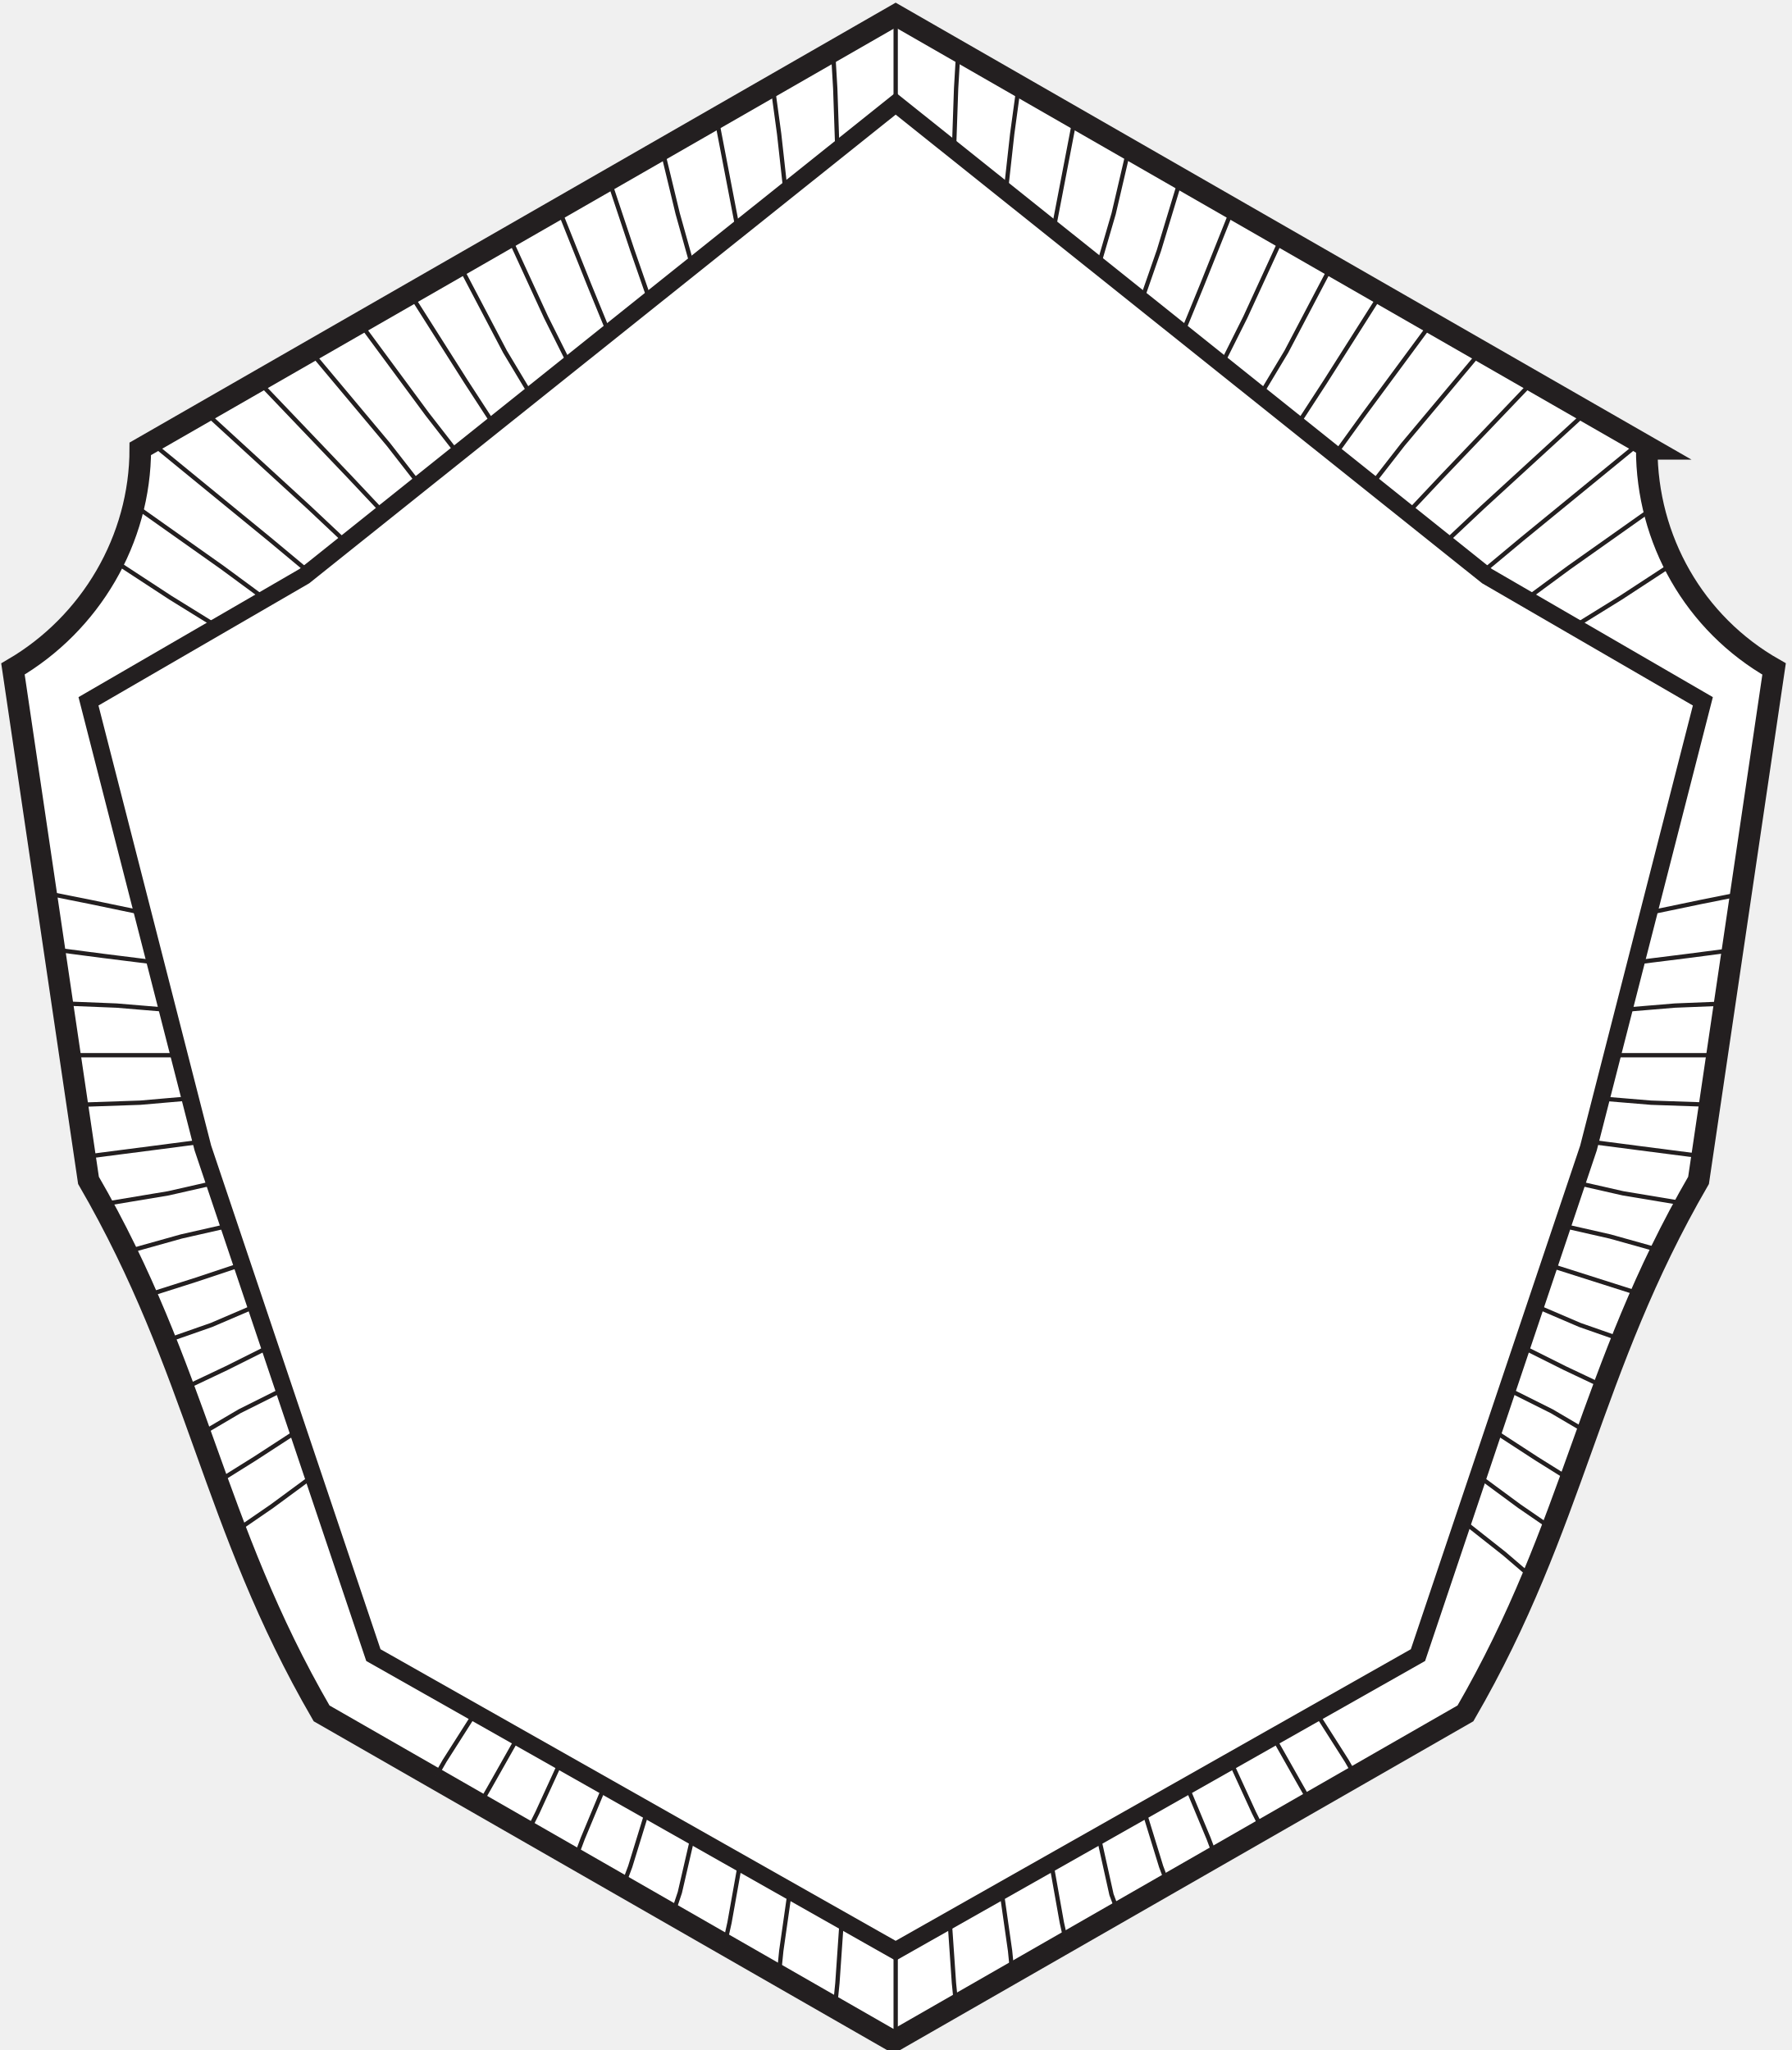
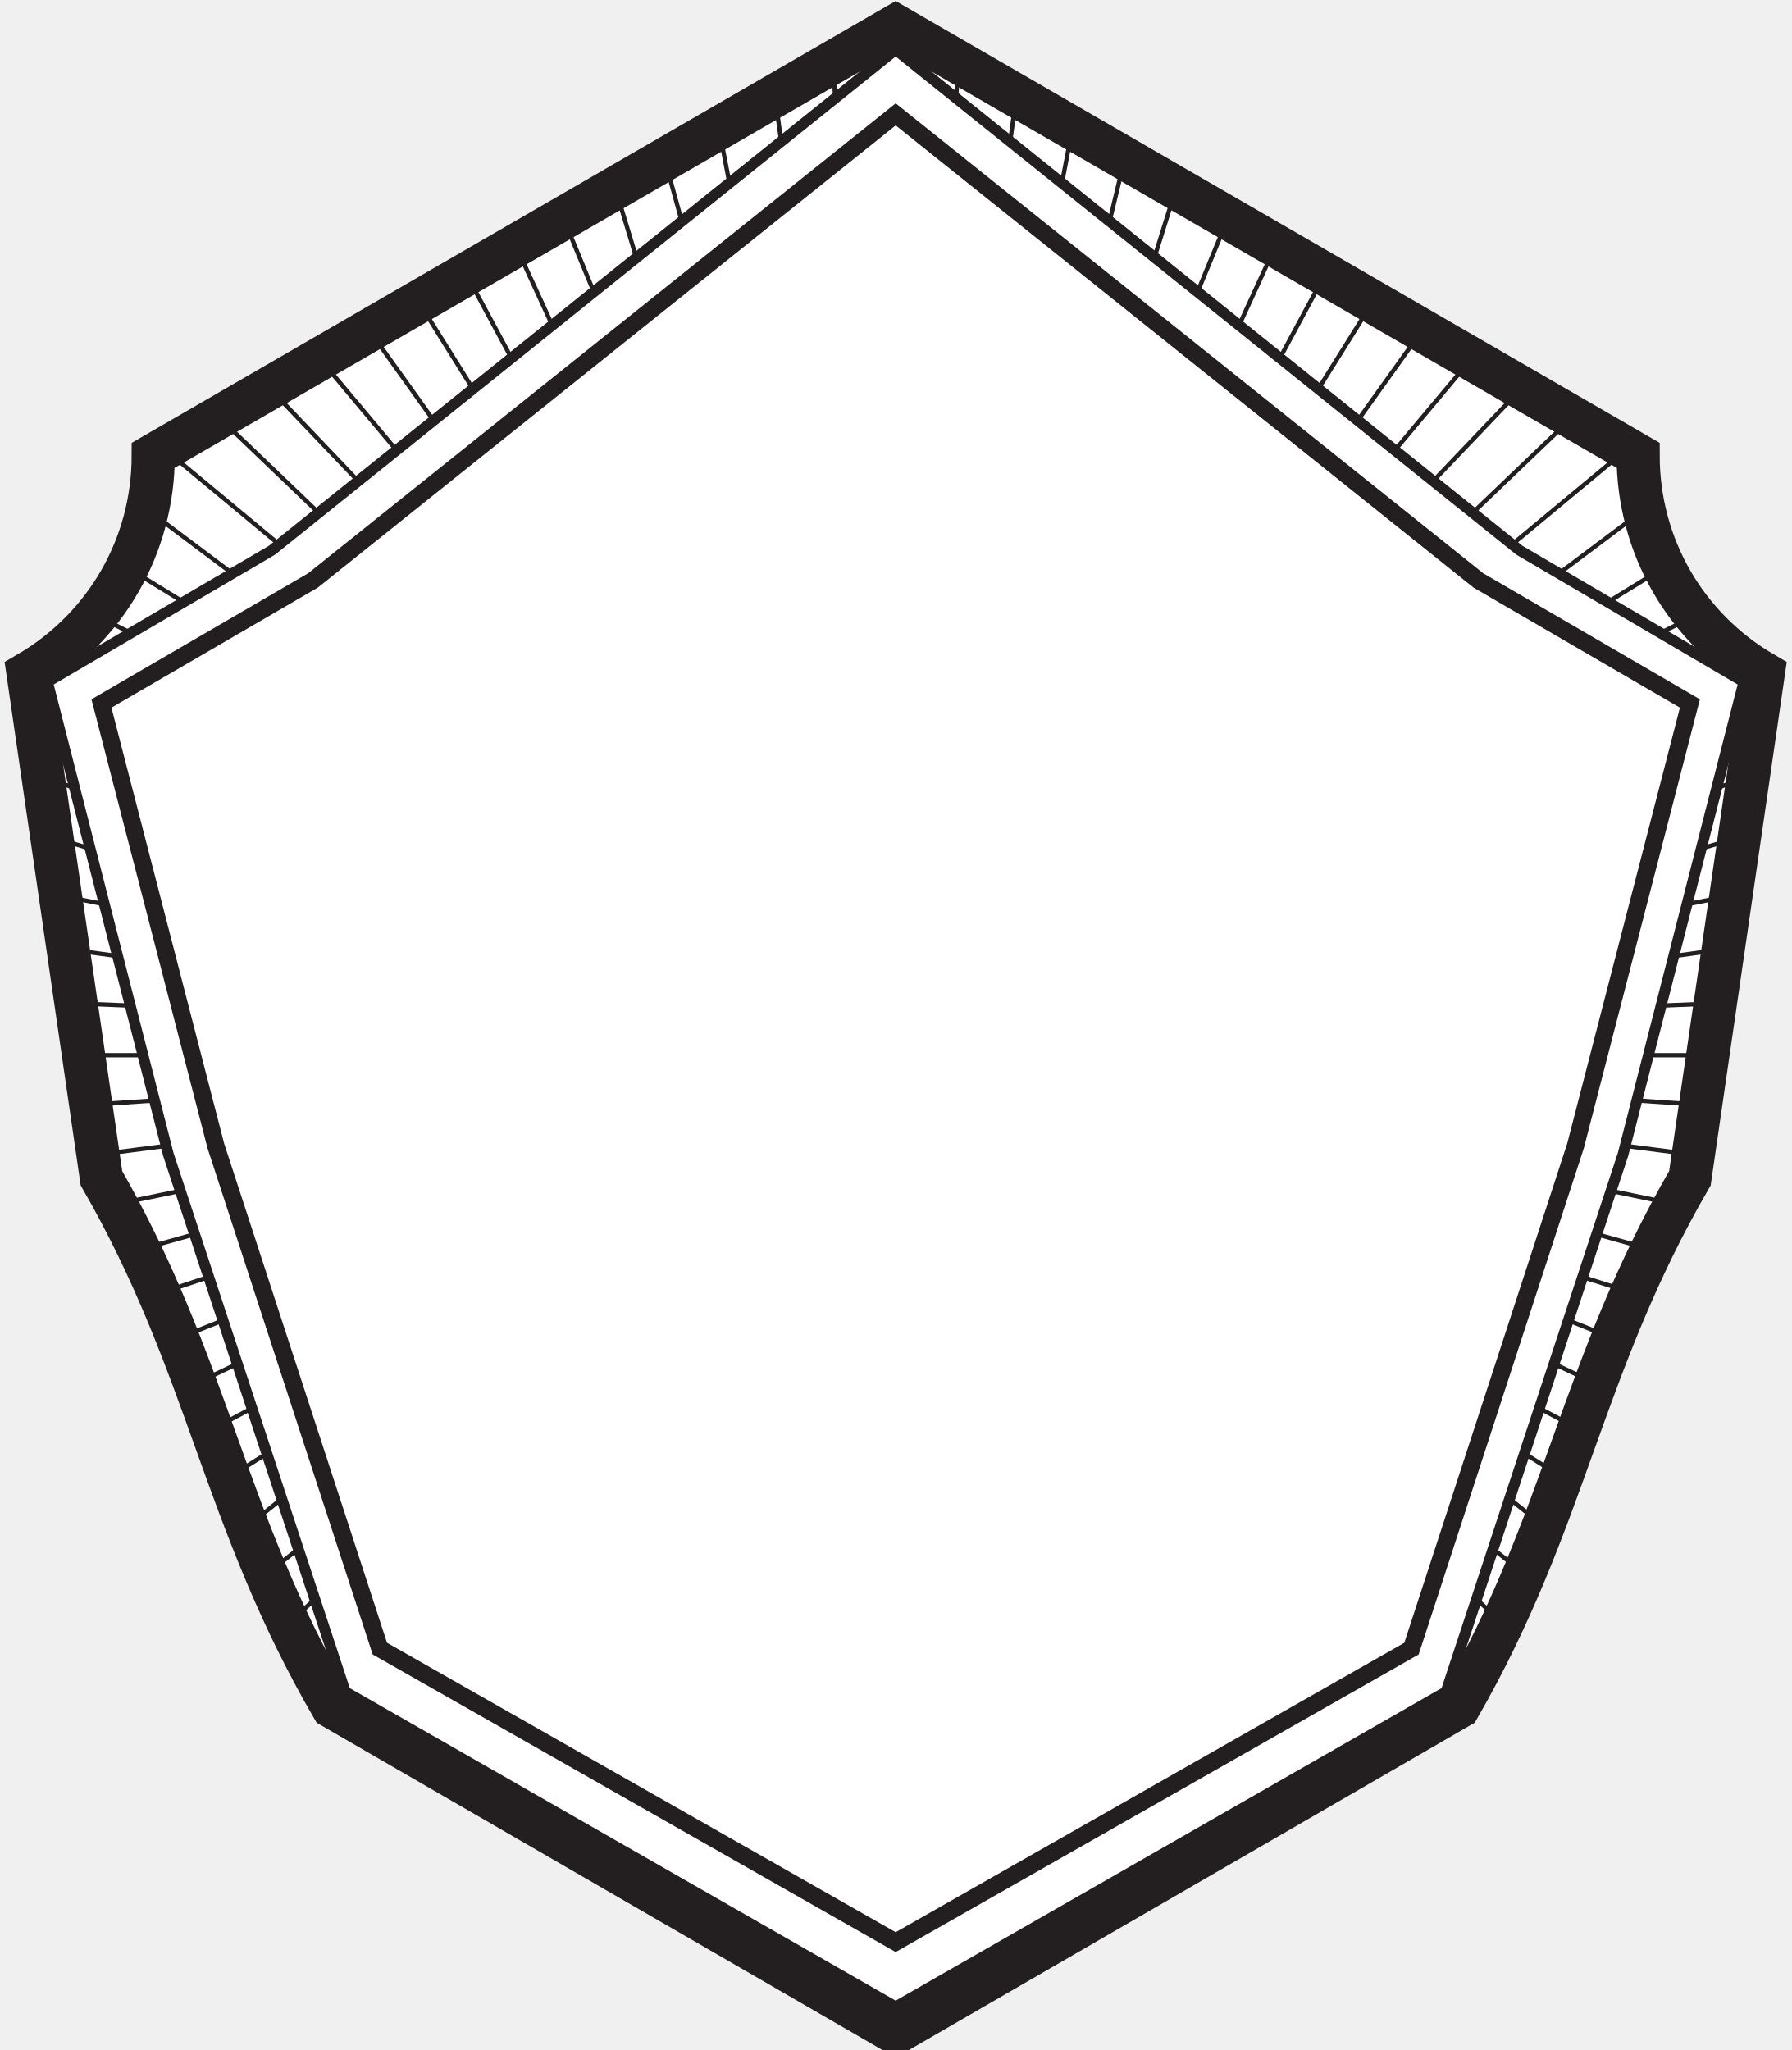
<svg xmlns="http://www.w3.org/2000/svg" version="1.1" viewBox="0 0 83 95">
  <defs>
    <style>
-       .st0, .st1 {
+       .st0 {
+         stroke-width: 2px;
+       }
+ 
+       .st0, .st1, .st2, .st3, .st4 {
        stroke-miterlimit: 10;
      }

-       .st0, .st1, .st2 {
+       .st0, .st5, .st2, .st3, .st6 {
+         stroke: #231f20;
+       }
+ 
+       .st0, .st2, .st3, .st6 {
        fill: #fff;
-         stroke: #231f20;
      }

      .st1 {
        stroke-width: .8px;
      }

+       .st1, .st7, .st4 {
+         fill: #333;
+       }
+ 
+       .st1, .st7, .st4, .st8 {
+         stroke: #1f1f1f;
+       }
+ 
+       .st5, .st7, .st6, .st8 {
+         stroke-linejoin: bevel;
+       }
+ 
+       .st5, .st6 {
+         stroke-width: .2px;
+       }
+ 
+       .st5, .st8 {
+         fill: none;
+       }
+ 
+       .st9 {
+         fill: #353535;
+       }
+ 
+       .st9, .st10 {
+         isolation: isolate;
+         opacity: .4;
+       }
+ 
+       .st7, .st8 {
+         stroke-width: .2px;
+       }
+ 
+       .st2 {
+         stroke-width: .8px;
+       }
+ 
      .st3 {
-         fill: #353535;
-       }
- 
-       .st3, .st4 {
-         opacity: .4;
-       }
- 
-       .st2 {
-         stroke-linejoin: bevel;
-         stroke-width: .2px;
-       }
- 
-       .st5 {
+         stroke-width: .5px;
+       }
+ 
+       .st10 {
+         fill: #1f1f1f;
+       }
+ 
+       .st11 {
        display: none;
-       }
- 
-       .st4 {
-         fill: #1f1f1f;
      }
    </style>
  </defs>
-   <g id="Layer_1" class="st5">
-     <path class="st3" d="M70.4,10.1L41.5,1.3,12.6,10.1s-1.2,15-11.4,17v20.4s9.6,37.9,40.2,46.1c30.7-8.2,40.2-46.1,40.2-46.1v-20.4c-10.2-2.1-11.4-17-11.4-17Z" />
-     <path class="st4" d="M43,87.1c-.2-.2-.4-.4-.7-.5-.3-.1-.5-.2-.8-.2-.3,0-.6,0-.8.2-.3.1-.5.3-.6.5C17,79,8,50.6,6.9,46.8v-14.2c.4-.1.7-.4.9-.7.2-.3.3-.7.3-1.1,0,0,0-.2,0-.3,6.4-4.2,8.8-12.1,9.6-15.9l22.3-6.8c.2.2.4.4.7.5.3.1.5.2.8.2.3,0,.6,0,.8-.2.3-.1.5-.3.7-.6l22.3,6.8c.8,3.8,3.2,11.7,9.6,15.9v.3c0,.4.1.8.3,1.1.2.3.5.6.9.7v14.2c-1.1,3.8-10.1,32.2-33.1,40.3h0ZM66.6,14v-.4l-23.2-7.1c0-.5-.2-1-.6-1.3-.4-.4-.8-.6-1.3-.6s-1,.2-1.3.6c-.4.4-.6.8-.6,1.3l-23.1,7.1v.4c-.7,3.4-2.9,11.2-9,15.3-.3-.3-.7-.4-1.2-.4-.3,0-.5,0-.8.1-.2,0-.5.2-.6.4-.2.2-.3.4-.4.6,0,.2-.1.5-.1.8,0,.4.1.8.3,1.1.2.3.5.6.9.7v14.5c1,3.4,10.2,32.9,34,41.4,0,.5.2,1,.6,1.3.4.3.8.5,1.3.5.5,0,1-.2,1.3-.6.4-.4.6-.8.6-1.3,9.8-3.4,18.2-10.6,25-21.5,3.9-6.2,6.9-12.8,9-19.8v-14.5c.4-.1.7-.4.9-.7.2-.3.3-.7.3-1.1,0-.3,0-.5-.1-.7,0-.2-.2-.5-.4-.6-.2-.2-.4-.3-.6-.4-.2-.1-.5-.2-.7-.2-.4,0-.8.2-1.2.4-6.1-4.1-8.3-11.9-9-15.3h0ZM80.4,47.4c-.6,2.6-10.5,37.1-38.9,44.9C13.1,84.5,3.2,50,2.5,47.4v-19.2c8.7-2.6,10.8-13.8,11.3-17L41.5,2.7l27.7,8.5c.4,3.3,2.5,14.5,11.3,17v19.2ZM82,25.9c-9.1-1.8-10.4-15.7-10.4-15.9v-.9L41.5,0,11.4,9.2v.9c0,.1-1.2,14-10.4,15.9l-1.1.2v21.8c.1.4,10.1,38.7,41.2,46.9h.6c31.1-8.3,41.1-46.6,41.2-47v-21.8l-1-.2Z" />
+   <g id="Layer_1" class="st11">
+     <g id="Layer_11" data-name="Layer_1" class="st11">
+       <path class="st9" d="M70.4,10.1L41.5,1.3,12.6,10.1s-1.2,15-11.4,17v20.4s9.6,37.9,40.2,46.1c30.7-8.2,40.2-46.1,40.2-46.1v-20.4c-10.2-2.1-11.4-17-11.4-17h.2Z" />
+       <path class="st10" d="M43,87.1c-.2-.2-.4-.4-.7-.5s-.5-.2-.8-.2-.6,0-.8.2c-.3,0-.5.3-.6.5C17,79,8,50.6,6.9,46.8v-14.2c.4,0,.7-.4.9-.7.2-.3.3-.7.3-1.1v-.3c6.4-4.2,8.8-12.1,9.6-15.9l22.3-6.8c.2.2.4.4.7.5s.5.2.8.2.6,0,.8-.2c.3-.1.5-.3.7-.6l22.3,6.8c.8,3.8,3.2,11.7,9.6,15.9v.3c0,.4,0,.8.3,1.1.2.3.5.6.9.7v14.2c-1.1,3.8-10.1,32.2-33.1,40.3h0ZM66.6,14v-.4l-23.2-7.1c0-.5-.2-1-.6-1.3-.4-.4-.8-.6-1.3-.6s-1,.2-1.3.6c-.4.4-.6.8-.6,1.3l-23.1,7.1v.4c-.7,3.4-2.9,11.2-9,15.3-.3-.3-.7-.4-1.2-.4s-.5,0-.8.1c-.2,0-.5.2-.6.4-.2.2-.3.4-.4.6,0,.2,0,.5,0,.8s0,.8.3,1.1c.2.3.5.6.9.7v14.5c1,3.4,10.2,32.9,34,41.4,0,.5.2,1,.6,1.3.4.3.8.5,1.3.5s1-.2,1.3-.6c.4-.4.6-.8.6-1.3,9.8-3.4,18.2-10.6,25-21.5,3.9-6.2,6.9-12.8,9-19.8v-14.5c.4,0,.7-.4.9-.7.2-.3.3-.7.3-1.1s0-.5,0-.7c0-.2-.2-.5-.4-.6-.2-.2-.4-.3-.6-.4s-.5-.2-.7-.2c-.4,0-.8.2-1.2.4-6.1-4.1-8.3-11.9-9-15.3h0ZM80.4,47.4c-.6,2.6-10.5,37.1-38.9,44.9C13.1,84.5,3.2,50,2.5,47.4v-19.2c8.7-2.6,10.8-13.8,11.3-17L41.5,2.7l27.7,8.5c.4,3.3,2.5,14.5,11.3,17v19.2h0ZM82,25.9c-9.1-1.8-10.4-15.7-10.4-15.9v-.9L41.5,0,11.4,9.2v.9c0,.1-1.2,14-10.4,15.9l-1.1.2v21.8C0,48.4,10,86.7,41.1,94.9h.6c31.1-8.3,41.1-46.6,41.2-47v-21.8l-1-.2h0Z" />
+     </g>
+     <g id="Layer_2">
+       <g>
+         <path class="st4" d="M76.5,20.8L41.5.7,6.5,20.8c0,4.2-2.3,8.1-5.9,10.2l3.5,23.7c5.1,8.8,5.7,15.9,10.8,24.7l26.5,15.2,26.5-15.2c5.1-8.8,5.7-15.9,10.8-24.7l3.5-23.7c-3.7-2.1-5.9-6-5.9-10.2h.2Z" />
+         <g>
+           <polyline class="st7" points="41.5 94.5 41.5 93.4 41.5 90.4 41.5 48.9" />
+           <polyline class="st7" points="44.3 92.9 44.2 91.9 44 89 41.5 48.9" />
+           <polyline class="st7" points="46.9 91.4 46.8 90.4 46.4 87.6 41.5 48.9" />
+           <polyline class="st7" points="49.4 90 49.2 89.1 48.7 86.3 41.5 48.9" />
+           <polyline class="st7" points="51.8 88.6 51.5 87.8 50.9 85.1 41.5 48.9" />
+           <polyline class="st7" points="54.1 87.3 53.8 86.5 53 83.9 41.5 48.9" />
+           <polyline class="st7" points="56.3 86 56 85.2 55 82.8 41.5 48.9" />
+           <polyline class="st7" points="58.5 84.8 58.1 84 57 81.6 41.5 48.9" />
+           <polyline class="st7" points="60.7 83.5 60.3 82.8 59 80.5 41.5 48.9" />
+           <polyline class="st7" points="62.8 82.3 62.4 81.6 61 79.4 41.5 48.9" />
+           <polyline class="st7" points="71.1 73.2 69.7 72 67.8 70.5 41.5 48.9" />
+           <polyline class="st7" points="72 70.9 70.4 69.8 68.5 68.4 41.5 48.9" />
+           <polyline class="st7" points="72.8 68.6 71.2 67.6 69.2 66.3 41.5 48.9" />
+           <polyline class="st7" points="73.6 66.4 71.9 65.4 69.9 64.4 41.5 48.9" />
+           <polyline class="st7" points="74.4 64.3 72.5 63.4 70.5 62.4 41.5 48.9" />
+           <polyline class="st7" points="75.2 62.1 73.2 61.4 71.1 60.5 41.5 48.9" />
+           <polyline class="st7" points="76.1 60 73.9 59.3 71.7 58.6 41.5 48.9" />
+           <polyline class="st7" points="77.1 58 74.6 57.3 72.4 56.8 41.5 48.9" />
+           <polyline class="st7" points="78.2 55.8 75.2 55.3 73 54.8 41.5 48.9" />
+           <polyline class="st7" points="79 53.6 75.9 53.2 73.6 52.9 41.5 48.9" />
+           <polyline class="st7" points="79.4 51.2 76.5 51.1 74.1 50.9 41.5 48.9" />
+           <polyline class="st7" points="79.7 48.9 77 48.9 74.7 48.9 41.5 48.9" />
+           <polyline class="st7" points="80.1 46.5 77.6 46.6 75.2 46.8 41.5 48.9" />
+           <polyline class="st7" points="80.5 44 78.2 44.3 75.8 44.6 41.5 48.9" />
+           <polyline class="st7" points="80.8 41.4 78.8 41.8 76.4 42.3 41.5 48.9" />
+           <polyline class="st7" points="77.7 26 75.1 27.7 73 29 41.5 48.9" />
+           <polyline class="st7" points="76.8 23.4 72.7 26.3 70.8 27.7 41.5 48.9" />
+           <polyline class="st7" points="76 20.5 70.5 25 68.7 26.5 41.5 48.9" />
+           <polyline class="st7" points="73.5 19.1 68.7 23.5 67 25.1 41.5 48.9" />
+           <polyline class="st7" points="71 17.7 66.8 22.1 65.2 23.8 41.5 48.9" />
+           <polyline class="st7" points="68.6 16.3 65 20.6 63.6 22.4 41.5 48.9" />
+           <polyline class="st7" points="66.3 15 63.2 19.2 61.9 21 41.5 48.9" />
+           <polyline class="st7" points="64 13.6 61.4 17.7 60.1 19.7 41.5 48.9" />
+           <polyline class="st7" points="61.7 12.3 59.6 16.3 58.4 18.3 41.5 48.9" />
+           <polyline class="st7" points="59.4 11 57.7 14.7 56.6 16.9 41.5 48.9" />
+           <polyline class="st7" points="57.1 9.7 55.7 13.2 54.8 15.4 41.5 48.9" />
+           <polyline class="st7" points="54.7 8.3 53.7 11.6 52.9 13.9 41.5 48.9" />
+           <polyline class="st7" points="52.3 6.9 51.6 9.9 50.9 12.3 41.5 48.9" />
+           <polyline class="st7" points="49.8 5.5 49.3 8.1 48.8 10.7 41.5 48.9" />
+           <polyline class="st7" points="47.2 4 46.9 6.2 46.6 8.9 41.5 48.9" />
+           <polyline class="st7" points="44.4 2.4 44.3 4.1 44.2 7 41.5 48.9" />
+           <line class="st8" x1="41.5" y1="48.9" x2="41.5" y2=".5" />
+           <polyline class="st7" points="38.6 2.4 38.7 4.1 38.8 7 41.5 48.9" />
+           <polyline class="st7" points="35.8 4 36.1 6.2 36.4 8.9 41.5 48.9" />
+           <polyline class="st7" points="33.2 5.5 33.7 8.1 34.2 10.7 41.5 48.9" />
+           <polyline class="st7" points="30.7 7 31.4 9.9 32.1 12.4 41.5 48.9" />
+           <polyline class="st7" points="28.2 8.3 29.3 11.6 30.1 13.9 41.5 48.9" />
+           <polyline class="st7" points="25.9 9.7 27.3 13.2 28.2 15.4 41.5 48.9" />
+           <polyline class="st7" points="23.6 11 25.3 14.7 26.4 16.9 41.5 48.9" />
+           <polyline class="st7" points="21.3 12.3 23.4 16.3 24.6 18.3 41.5 48.9" />
+           <polyline class="st7" points="19 13.6 21.6 17.7 22.9 19.7 41.5 48.9" />
+           <polyline class="st7" points="16.7 15 19.8 19.2 21.2 21 41.5 48.9" />
+           <polyline class="st7" points="14.4 16.3 18 20.6 19.4 22.4 41.5 48.9" />
+           <polyline class="st7" points="12 17.7 16.2 22.1 17.8 23.8 41.5 48.9" />
+           <polyline class="st7" points="9.5 19.1 14.3 23.5 16 25.1 41.5 48.9" />
+           <polyline class="st7" points="7 20.5 12.5 25 14.3 26.5 41.5 48.9" />
+           <polyline class="st7" points="6.2 23.4 10.3 26.3 12.2 27.7 41.5 48.9" />
+           <polyline class="st7" points="5.3 26 7.9 27.7 10 29 41.5 48.9" />
+           <polyline class="st7" points="2.2 41.4 4.2 41.8 6.6 42.3 41.5 48.9" />
+           <polyline class="st7" points="2.5 44 4.8 44.3 7.2 44.6 41.5 48.9" />
+           <polyline class="st7" points="2.9 46.5 5.4 46.6 7.8 46.8 41.5 48.9" />
+           <polyline class="st7" points="3.3 48.9 6 48.9 8.3 48.9 41.5 48.9" />
+           <polyline class="st7" points="3.6 51.2 6.5 51.1 8.8 50.9 41.5 48.9" />
+           <polyline class="st7" points="4 53.6 7.1 53.2 9.4 52.9 41.5 48.9" />
+           <polyline class="st7" points="4.8 55.8 7.8 55.3 10 54.8 41.5 48.9" />
+           <polyline class="st7" points="5.9 58 8.4 57.3 10.6 56.8 41.5 48.9" />
+           <polyline class="st7" points="6.9 60 9.1 59.3 11.2 58.6 41.5 48.9" />
+           <polyline class="st7" points="7.8 62.1 9.8 61.4 11.9 60.5 41.5 48.9" />
+           <polyline class="st7" points="8.6 64.3 10.5 63.4 12.5 62.4 41.5 48.9" />
+           <polyline class="st7" points="9.4 66.4 11.1 65.4 13.1 64.4 41.5 48.9" />
+           <polyline class="st7" points="10.2 68.6 11.8 67.6 13.8 66.3 41.5 48.9" />
+           <polyline class="st7" points="11 70.9 12.6 69.8 14.5 68.4 41.5 48.9" />
+           <polyline class="st7" points="20.2 82.3 20.6 81.6 22 79.4 41.5 48.9" />
+           <polyline class="st7" points="22.3 83.5 22.7 82.8 24 80.5 41.5 48.9" />
+           <polyline class="st7" points="24.5 84.8 24.9 84 26 81.6 41.5 48.9" />
+           <polyline class="st7" points="26.7 86 27 85.2 28 82.8 41.5 48.9" />
+           <polyline class="st7" points="28.9 87.3 29.2 86.5 30 83.9 41.5 48.9" />
+           <polyline class="st7" points="31.2 88.6 31.5 87.7 32.1 85.1 41.5 48.9" />
+           <polyline class="st7" points="33.6 90 33.8 89.1 34.3 86.3 41.5 48.9" />
+           <polyline class="st7" points="36.1 91.4 36.2 90.4 36.6 87.6 41.5 48.9" />
+           <polyline class="st7" points="38.7 92.9 38.8 91.9 39 89 41.5 48.9" />
+         </g>
+         <polygon class="st1" points="41.5 4.8 68.9 26.7 78.9 32.5 73.6 53.2 65.7 76.7 41.5 90.4 17.3 76.7 9.4 53.2 4.1 32.5 14.1 26.7 41.5 4.8" />
+       </g>
+     </g>
  </g>
-   <g id="Layer_2">
+   <g id="Layer_21" data-name="Layer_2">
    <g>
-       <path class="st0" d="M76.5,20.8L41.5.7,6.5,20.8c0,4.2-2.3,8.1-5.9,10.2l3.5,23.7c5.1,8.8,5.7,15.9,10.8,24.7l26.5,15.2,26.5-15.2c5.1-8.8,5.7-15.9,10.8-24.7l3.5-23.7c-3.7-2.1-5.9-6-5.9-10.2Z" />
+       <path class="st0" d="M75.9,21.1L41.5,1.2,7.1,21.1c0,4.2-2.2,8-5.8,10.1l3.4,23.4c5,8.7,5.6,15.7,10.7,24.5l26.1,15.1,26.1-15.1c5-8.7,5.6-15.7,10.7-24.5l3.4-23.4c-3.6-2.1-5.8-5.9-5.8-10.1Z" />
      <g>
-         <polyline class="st2" points="41.5 94.5 41.5 93.4 41.5 90.4 41.5 48.9" />
-         <polyline class="st2" points="44.3 92.9 44.2 91.9 44 89 41.5 48.9" />
-         <polyline class="st2" points="46.9 91.4 46.8 90.4 46.4 87.6 41.5 48.9" />
-         <polyline class="st2" points="49.4 90 49.2 89.1 48.7 86.3 41.5 48.9" />
-         <polyline class="st2" points="51.8 88.6 51.5 87.8 50.9 85.1 41.5 48.9" />
-         <polyline class="st2" points="54.1 87.3 53.8 86.5 53 83.9 41.5 48.9" />
-         <polyline class="st2" points="56.3 86 56 85.2 55 82.8 41.5 48.9" />
-         <polyline class="st2" points="58.5 84.8 58.1 84 57 81.6 41.5 48.9" />
-         <polyline class="st2" points="60.7 83.5 60.3 82.8 59 80.5 41.5 48.9" />
-         <polyline class="st2" points="62.8 82.3 62.4 81.6 61 79.4 41.5 48.9" />
-         <polyline class="st2" points="71.1 73.2 69.7 72 67.8 70.5 41.5 48.9" />
-         <polyline class="st2" points="72 70.9 70.4 69.8 68.5 68.4 41.5 48.9" />
-         <polyline class="st2" points="72.8 68.6 71.2 67.6 69.2 66.3 41.5 48.9" />
-         <polyline class="st2" points="73.6 66.4 71.9 65.4 69.9 64.4 41.5 48.9" />
-         <polyline class="st2" points="74.4 64.3 72.5 63.4 70.5 62.4 41.5 48.9" />
-         <polyline class="st2" points="75.2 62.1 73.2 61.4 71.1 60.5 41.5 48.9" />
-         <polyline class="st2" points="76.1 60 73.9 59.3 71.7 58.6 41.5 48.9" />
-         <polyline class="st2" points="77.1 58 74.6 57.3 72.4 56.8 41.5 48.9" />
-         <polyline class="st2" points="78.2 55.8 75.2 55.3 73 54.8 41.5 48.9" />
-         <polyline class="st2" points="79 53.6 75.9 53.2 73.6 52.9 41.5 48.9" />
-         <polyline class="st2" points="79.4 51.2 76.5 51.1 74.1 50.9 41.5 48.9" />
-         <polyline class="st2" points="79.7 48.9 77 48.9 74.7 48.9 41.5 48.9" />
-         <polyline class="st2" points="80.1 46.5 77.6 46.6 75.2 46.8 41.5 48.9" />
-         <polyline class="st2" points="80.5 44 78.2 44.3 75.8 44.6 41.5 48.9" />
-         <polyline class="st2" points="80.8 41.4 78.8 41.8 76.4 42.3 41.5 48.9" />
-         <polyline class="st2" points="77.7 26 75.1 27.7 73 29 41.5 48.9" />
-         <polyline class="st2" points="76.8 23.4 72.7 26.3 70.8 27.7 41.5 48.9" />
-         <polyline class="st2" points="76 20.5 70.5 25 68.7 26.5 41.5 48.9" />
-         <polyline class="st2" points="73.5 19.1 68.7 23.5 67 25.1 41.5 48.9" />
-         <polyline class="st2" points="71 17.7 66.8 22.1 65.2 23.8 41.5 48.9" />
-         <polyline class="st2" points="68.6 16.3 65 20.6 63.6 22.4 41.5 48.9" />
-         <polyline class="st2" points="66.3 15 63.2 19.2 61.9 21 41.5 48.9" />
-         <polyline class="st2" points="64 13.6 61.4 17.7 60.1 19.7 41.5 48.9" />
-         <polyline class="st2" points="61.7 12.3 59.6 16.3 58.4 18.3 41.5 48.9" />
-         <polyline class="st2" points="59.4 11 57.7 14.7 56.6 16.9 41.5 48.9" />
-         <polyline class="st2" points="57.1 9.7 55.7 13.2 54.8 15.4 41.5 48.9" />
-         <polyline class="st2" points="54.7 8.3 53.7 11.6 52.9 13.9 41.5 48.9" />
-         <polyline class="st2" points="52.3 6.9 51.6 9.9 50.9 12.3 41.5 48.9" />
-         <polyline class="st2" points="49.8 5.5 49.3 8.1 48.8 10.7 41.5 48.9" />
-         <polyline class="st2" points="47.2 4 46.9 6.2 46.6 8.9 41.5 48.9" />
-         <polyline class="st2" points="44.4 2.4 44.3 4.1 44.2 7 41.5 48.9" />
-         <line class="st2" x1="41.5" y1="48.9" x2="41.5" y2=".5" />
-         <polyline class="st2" points="38.6 2.4 38.7 4.1 38.8 7 41.5 48.9" />
-         <polyline class="st2" points="35.8 4 36.1 6.2 36.4 8.9 41.5 48.9" />
-         <polyline class="st2" points="33.2 5.5 33.7 8.1 34.2 10.7 41.5 48.9" />
-         <polyline class="st2" points="30.7 7 31.4 9.9 32.1 12.4 41.5 48.9" />
-         <polyline class="st2" points="28.2 8.3 29.3 11.6 30.1 13.9 41.5 48.9" />
-         <polyline class="st2" points="25.9 9.7 27.3 13.2 28.2 15.4 41.5 48.9" />
-         <polyline class="st2" points="23.6 11 25.3 14.7 26.4 16.9 41.5 48.9" />
-         <polyline class="st2" points="21.3 12.3 23.4 16.3 24.6 18.3 41.5 48.9" />
-         <polyline class="st2" points="19 13.6 21.6 17.7 22.9 19.7 41.5 48.9" />
-         <polyline class="st2" points="16.7 15 19.8 19.2 21.2 21 41.5 48.9" />
-         <polyline class="st2" points="14.4 16.3 18 20.6 19.4 22.4 41.5 48.9" />
-         <polyline class="st2" points="12 17.7 16.2 22.1 17.8 23.8 41.5 48.9" />
-         <polyline class="st2" points="9.5 19.1 14.3 23.5 16 25.1 41.5 48.9" />
-         <polyline class="st2" points="7 20.5 12.5 25 14.3 26.5 41.5 48.9" />
-         <polyline class="st2" points="6.2 23.4 10.3 26.3 12.2 27.7 41.5 48.9" />
-         <polyline class="st2" points="5.3 26 7.9 27.7 10 29 41.5 48.9" />
-         <polyline class="st2" points="2.2 41.4 4.2 41.8 6.6 42.3 41.5 48.9" />
-         <polyline class="st2" points="2.5 44 4.8 44.3 7.2 44.6 41.5 48.9" />
-         <polyline class="st2" points="2.9 46.5 5.4 46.6 7.8 46.8 41.5 48.9" />
-         <polyline class="st2" points="3.3 48.9 6 48.9 8.3 48.9 41.5 48.9" />
-         <polyline class="st2" points="3.6 51.2 6.5 51.1 8.8 50.9 41.5 48.9" />
-         <polyline class="st2" points="4 53.6 7.1 53.2 9.4 52.9 41.5 48.9" />
-         <polyline class="st2" points="4.8 55.8 7.8 55.3 10 54.8 41.5 48.9" />
-         <polyline class="st2" points="5.9 58 8.4 57.3 10.6 56.8 41.5 48.9" />
-         <polyline class="st2" points="6.9 60 9.1 59.3 11.2 58.6 41.5 48.9" />
-         <polyline class="st2" points="7.8 62.1 9.8 61.4 11.9 60.5 41.5 48.9" />
-         <polyline class="st2" points="8.6 64.3 10.5 63.4 12.5 62.4 41.5 48.9" />
-         <polyline class="st2" points="9.4 66.4 11.1 65.4 13.1 64.4 41.5 48.9" />
-         <polyline class="st2" points="10.2 68.6 11.8 67.6 13.8 66.3 41.5 48.9" />
-         <polyline class="st2" points="11 70.9 12.6 69.8 14.5 68.4 41.5 48.9" />
-         <polyline class="st2" points="20.2 82.3 20.6 81.6 22 79.4 41.5 48.9" />
-         <polyline class="st2" points="22.3 83.5 22.7 82.8 24 80.5 41.5 48.9" />
-         <polyline class="st2" points="24.5 84.8 24.9 84 26 81.6 41.5 48.9" />
-         <polyline class="st2" points="26.7 86 27 85.2 28 82.8 41.5 48.9" />
-         <polyline class="st2" points="28.9 87.3 29.2 86.5 30 83.9 41.5 48.9" />
-         <polyline class="st2" points="31.2 88.6 31.5 87.7 32.1 85.1 41.5 48.9" />
-         <polyline class="st2" points="33.6 90 33.8 89.1 34.3 86.3 41.5 48.9" />
-         <polyline class="st2" points="36.1 91.4 36.2 90.4 36.6 87.6 41.5 48.9" />
-         <polyline class="st2" points="38.7 92.9 38.8 91.9 39 89 41.5 48.9" />
+         <polyline class="st6" points="41.5 94.1 41.5 93 41.5 90 41.5 48.9" />
+         <polyline class="st6" points="44.2 92.5 44.2 91.4 44 88.6 41.5 48.9" />
+         <polyline class="st6" points="46.8 91 46.7 90 46.4 87.2 41.5 48.9" />
+         <polyline class="st6" points="49.3 89.6 49.1 88.6 48.6 85.9 41.5 48.9" />
+         <polyline class="st6" points="51.6 88.2 51.4 87.3 50.7 84.7 41.5 48.9" />
+         <polyline class="st6" points="53.9 86.9 53.6 86.1 52.8 83.6 41.5 48.9" />
+         <polyline class="st6" points="56.1 85.6 55.8 84.9 54.8 82.4 41.5 48.9" />
+         <polyline class="st6" points="58.2 84.4 57.9 83.6 56.7 81.3 41.5 48.9" />
+         <polyline class="st6" points="60.4 83.2 60 82.4 58.7 80.2 41.5 48.9" />
+         <polyline class="st6" points="62.5 81.9 62.1 81.2 60.7 79.1 41.5 48.9" />
+         <polyline class="st6" points="64.6 80.7 64.2 80.1 62.6 77.9 41.5 48.9" />
+         <polyline class="st6" points="66.8 79.4 66.3 78.8 64.6 76.8 41.5 48.9" />
+         <polyline class="st6" points="69.6 75.2 68.4 74.1 66.6 72.5 41.5 48.9" />
+         <polyline class="st6" points="70.6 72.9 69.2 71.8 67.4 70.3 41.5 48.9" />
+         <polyline class="st6" points="71.5 70.7 70 69.5 68.1 68.2 41.5 48.9" />
+         <polyline class="st6" points="72.3 68.4 70.7 67.4 68.7 66.1 41.5 48.9" />
+         <polyline class="st6" points="73.1 66.2 71.4 65.3 69.4 64.2 41.5 48.9" />
+         <polyline class="st6" points="73.9 64.1 72 63.2 70 62.3 41.5 48.9" />
+         <polyline class="st6" points="74.7 62 72.7 61.2 70.6 60.4 41.5 48.9" />
+         <polyline class="st6" points="75.6 59.9 73.4 59.2 71.2 58.5 41.5 48.9" />
+         <polyline class="st6" points="76.5 57.9 74 57.2 71.9 56.7 41.5 48.9" />
+         <polyline class="st6" points="77.6 55.8 74.7 55.2 72.5 54.8 41.5 48.9" />
+         <polyline class="st6" points="78.4 53.5 75.3 53.1 73.1 52.9 41.5 48.9" />
+         <polyline class="st6" points="78.8 51.2 75.9 51 73.6 50.9 41.5 48.9" />
+         <polyline class="st5" points="79.1 48.9 76.4 48.9 74.1 48.9 41.5 48.9" />
+         <polyline class="st6" points="79.5 46.5 77 46.6 74.7 46.8 41.5 48.9" />
+         <polyline class="st6" points="79.8 44 77.6 44.3 75.2 44.6 41.5 48.9" />
+         <polyline class="st6" points="80.2 41.5 78.2 41.9 75.8 42.3 41.5 48.9" />
+         <polyline class="st6" points="80.6 38.8 78.9 39.3 76.4 39.9 41.5 48.9" />
+         <polyline class="st6" points="81 36 79.6 36.5 77.1 37.3 41.5 48.9" />
+         <polyline class="st6" points="78.6 28.5 77 29.3 74.8 30.6 41.5 48.9" />
+         <polyline class="st6" points="77.1 26.3 74.5 27.9 72.4 29.2 41.5 48.9" />
+         <polyline class="st6" points="76.2 23.6 72.2 26.6 70.3 27.9 41.5 48.9" />
+         <polyline class="st6" points="75.4 20.8 70.1 25.2 68.3 26.7 41.5 48.9" />
+         <polyline class="st6" points="72.9 19.3 68.2 23.8 66.5 25.3 41.5 48.9" />
+         <polyline class="st6" points="70.5 18 66.4 22.3 64.9 24 41.5 48.9" />
+         <polyline class="st6" points="68.2 16.6 64.6 20.9 63.2 22.7 41.5 48.9" />
+         <polyline class="st6" points="65.9 15.3 62.9 19.5 61.5 21.3 41.5 48.9" />
+         <polyline class="st6" points="63.6 14 61.1 18 59.8 20 41.5 48.9" />
+         <polyline class="st6" points="61.4 12.7 59.3 16.6 58.1 18.6 41.5 48.9" />
+         <polyline class="st6" points="59.1 11.4 57.4 15.1 56.4 17.2 41.5 48.9" />
+         <polyline class="st6" points="56.9 10.1 55.5 13.5 54.6 15.8 41.5 48.9" />
+         <polyline class="st6" points="54.5 8.7 53.5 11.9 52.7 14.3 41.5 48.9" />
+         <polyline class="st6" points="52.1 7.4 51.4 10.3 50.8 12.7 41.5 48.9" />
+         <polyline class="st6" points="49.7 5.9 49.2 8.5 48.7 11.1 41.5 48.9" />
+         <polyline class="st6" points="47.1 4.4 46.8 6.6 46.5 9.3 41.5 48.9" />
+         <polyline class="st6" points="44.4 2.9 44.3 4.6 44.1 7.4 41.5 48.9" />
+         <line class="st6" x1="41.5" y1="48.9" x2="41.5" y2=".9" />
+         <polyline class="st6" points="38.6 2.9 38.7 4.6 38.9 7.4 41.5 48.9" />
+         <polyline class="st6" points="35.9 4.4 36.2 6.6 36.5 9.3 41.5 48.9" />
+         <polyline class="st6" points="33.3 5.9 33.8 8.5 34.3 11.1 41.5 48.9" />
+         <polyline class="st6" points="30.8 7.4 31.6 10.3 32.2 12.7 41.5 48.9" />
+         <polyline class="st6" points="28.5 8.7 29.5 12 30.3 14.3 41.5 48.9" />
+         <polyline class="st6" points="26.1 10.1 27.5 13.5 28.4 15.8 41.5 48.9" />
+         <polyline class="st6" points="23.9 11.4 25.6 15.1 26.6 17.2 41.5 48.9" />
+         <polyline class="st6" points="21.6 12.7 23.7 16.6 24.9 18.6 41.5 48.9" />
+         <polyline class="st6" points="19.4 14 21.9 18 23.2 20 41.5 48.9" />
+         <polyline class="st6" points="17.1 15.3 20.1 19.5 21.5 21.3 41.5 48.9" />
+         <polyline class="st6" points="14.8 16.6 18.4 20.9 19.8 22.7 41.5 48.9" />
+         <polyline class="st6" points="12.5 18 16.6 22.3 18.1 24 41.5 48.9" />
+         <polyline class="st6" points="10.1 19.3 14.8 23.8 16.5 25.3 41.5 48.9" />
+         <polyline class="st6" points="7.6 20.8 12.9 25.2 14.7 26.7 41.5 48.9" />
+         <polyline class="st6" points="6.8 23.6 10.8 26.6 12.7 27.9 41.5 48.9" />
+         <polyline class="st6" points="5.9 26.3 8.5 27.9 10.6 29.2 41.5 48.9" />
+         <polyline class="st6" points="4.4 28.5 6 29.3 8.2 30.6 41.5 48.9" />
+         <polyline class="st6" points="2 36 3.4 36.5 5.9 37.3 41.5 48.9" />
+         <polyline class="st6" points="2.4 38.8 4.1 39.3 6.6 39.9 41.5 48.9" />
+         <polyline class="st6" points="2.8 41.5 4.8 41.9 7.2 42.3 41.5 48.9" />
+         <polyline class="st6" points="3.2 44 5.4 44.3 7.8 44.6 41.5 48.9" />
+         <polyline class="st6" points="3.5 46.5 6 46.6 8.3 46.8 41.5 48.9" />
+         <polyline class="st5" points="3.9 48.9 6.6 48.9 8.9 48.9 41.5 48.9" />
+         <polyline class="st6" points="4.2 51.2 7.1 51 9.4 50.9 41.5 48.9" />
+         <polyline class="st6" points="4.6 53.5 7.7 53.1 9.9 52.9 41.5 48.9" />
+         <polyline class="st6" points="5.4 55.8 8.3 55.2 10.5 54.8 41.5 48.9" />
+         <polyline class="st6" points="6.5 57.9 9 57.2 11.1 56.7 41.5 48.9" />
+         <polyline class="st6" points="7.5 59.9 9.6 59.2 11.7 58.5 41.5 48.9" />
+         <polyline class="st6" points="8.3 62 10.3 61.2 12.4 60.4 41.5 48.9" />
+         <polyline class="st6" points="9.1 64.1 11 63.2 13 62.3 41.5 48.9" />
+         <polyline class="st6" points="9.9 66.2 11.6 65.3 13.6 64.2 41.5 48.9" />
+         <polyline class="st6" points="10.7 68.4 12.3 67.4 14.3 66.1 41.5 48.9" />
+         <polyline class="st6" points="11.5 70.7 13 69.5 14.9 68.2 41.5 48.9" />
+         <polyline class="st6" points="12.4 72.9 13.8 71.8 15.6 70.3 41.5 48.9" />
+         <polyline class="st6" points="13.4 75.2 14.6 74.1 16.4 72.5 41.5 48.9" />
+         <polyline class="st6" points="16.2 79.4 16.7 78.8 18.4 76.8 41.5 48.9" />
+         <polyline class="st6" points="18.4 80.7 18.8 80.1 20.4 77.9 41.5 48.9" />
+         <polyline class="st6" points="20.5 81.9 20.9 81.2 22.3 79.1 41.5 48.9" />
+         <polyline class="st6" points="22.6 83.2 23 82.4 24.3 80.2 41.5 48.9" />
+         <polyline class="st6" points="24.8 84.4 25.1 83.6 26.3 81.3 41.5 48.9" />
+         <polyline class="st6" points="26.9 85.6 27.3 84.9 28.2 82.4 41.5 48.9" />
+         <polyline class="st6" points="29.1 86.9 29.4 86.1 30.2 83.6 41.5 48.9" />
+         <polyline class="st6" points="31.4 88.2 31.6 87.3 32.3 84.7 41.5 48.9" />
+         <polyline class="st6" points="33.7 89.6 33.9 88.6 34.4 85.9 41.5 48.9" />
+         <polyline class="st6" points="36.2 91 36.3 90 36.7 87.2 41.5 48.9" />
+         <polyline class="st6" points="38.8 92.5 38.8 91.4 39 88.6 41.5 48.9" />
      </g>
-       <polygon class="st1" points="41.5 4.8 68.9 26.7 78.9 32.5 73.6 53.2 65.7 76.7 41.5 90.4 17.3 76.7 9.4 53.2 4.1 32.5 14.1 26.7 41.5 4.8" />
+       <polygon class="st3" points="41.5 2.3 70.4 25.5 80.8 31.6 75.2 53.5 67 78.4 41.5 93 16 78.4 7.8 53.5 2.2 31.6 12.6 25.5 41.5 2.3" />
+       <polygon class="st2" points="41.5 5.3 68.5 26.9 78.3 32.6 73 53.1 65.4 76.4 41.5 90 17.6 76.4 10 53.1 4.7 32.6 14.5 26.9 41.5 5.3" />
    </g>
  </g>
</svg>
